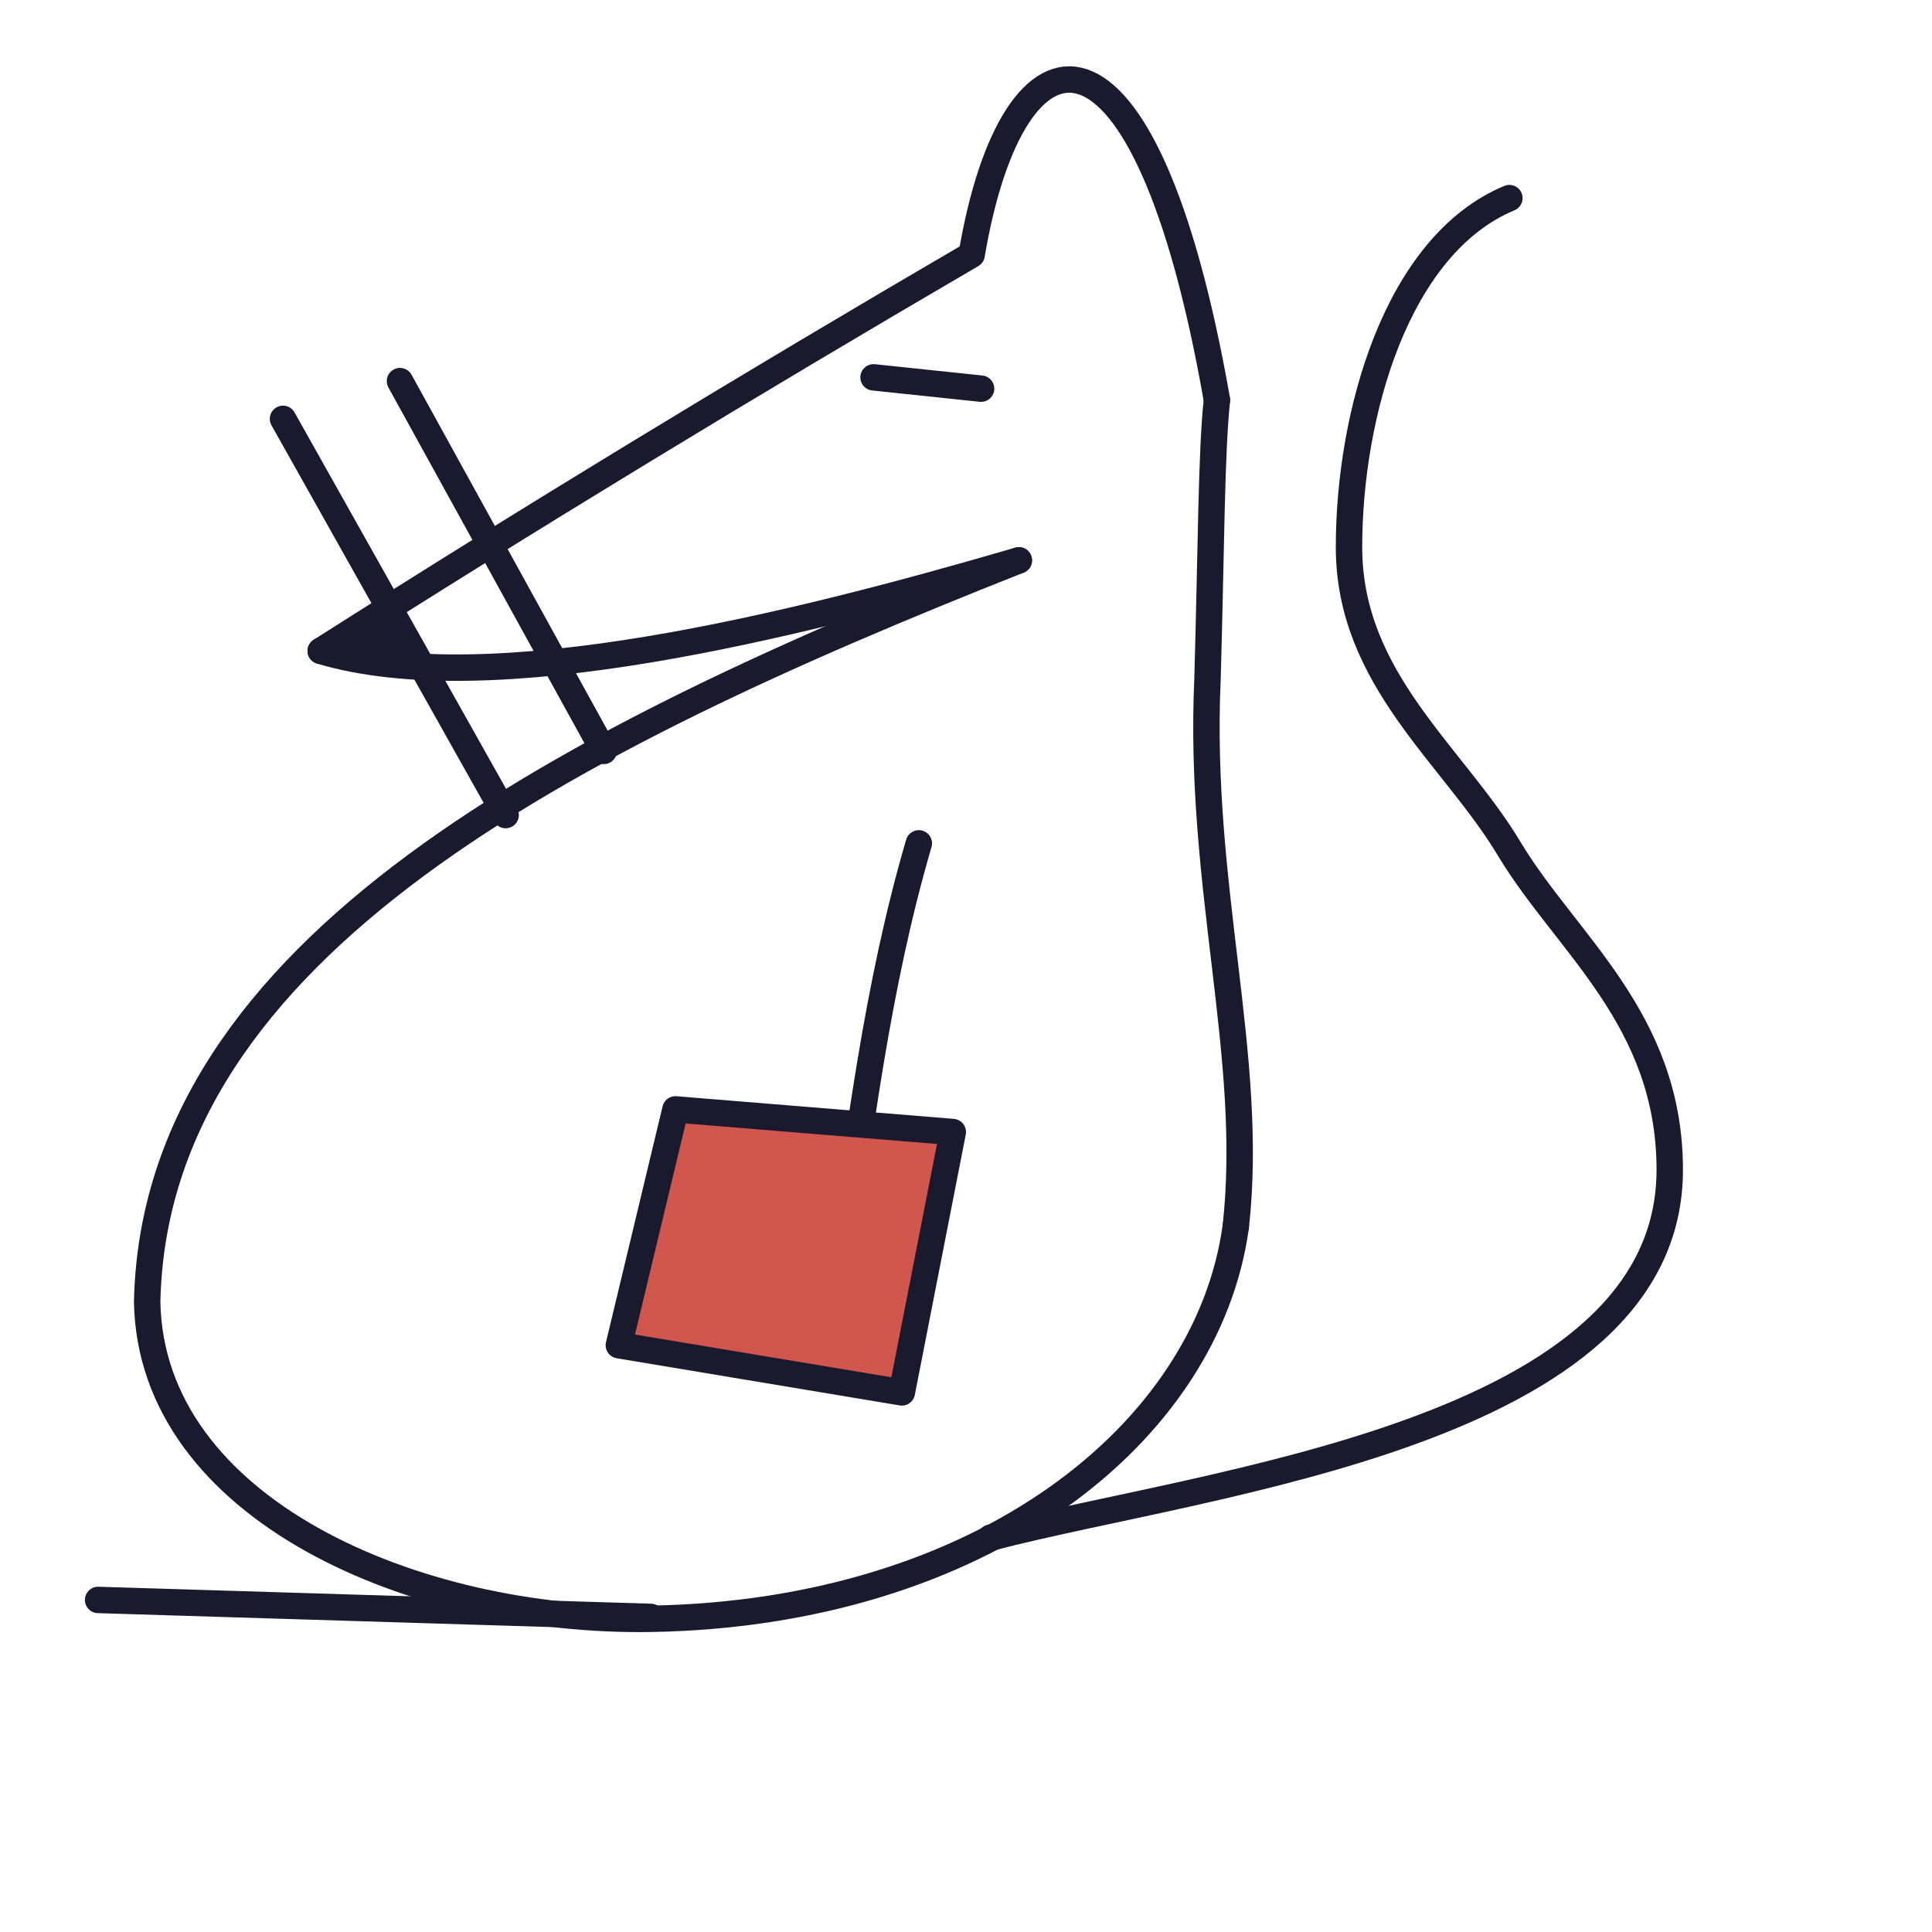
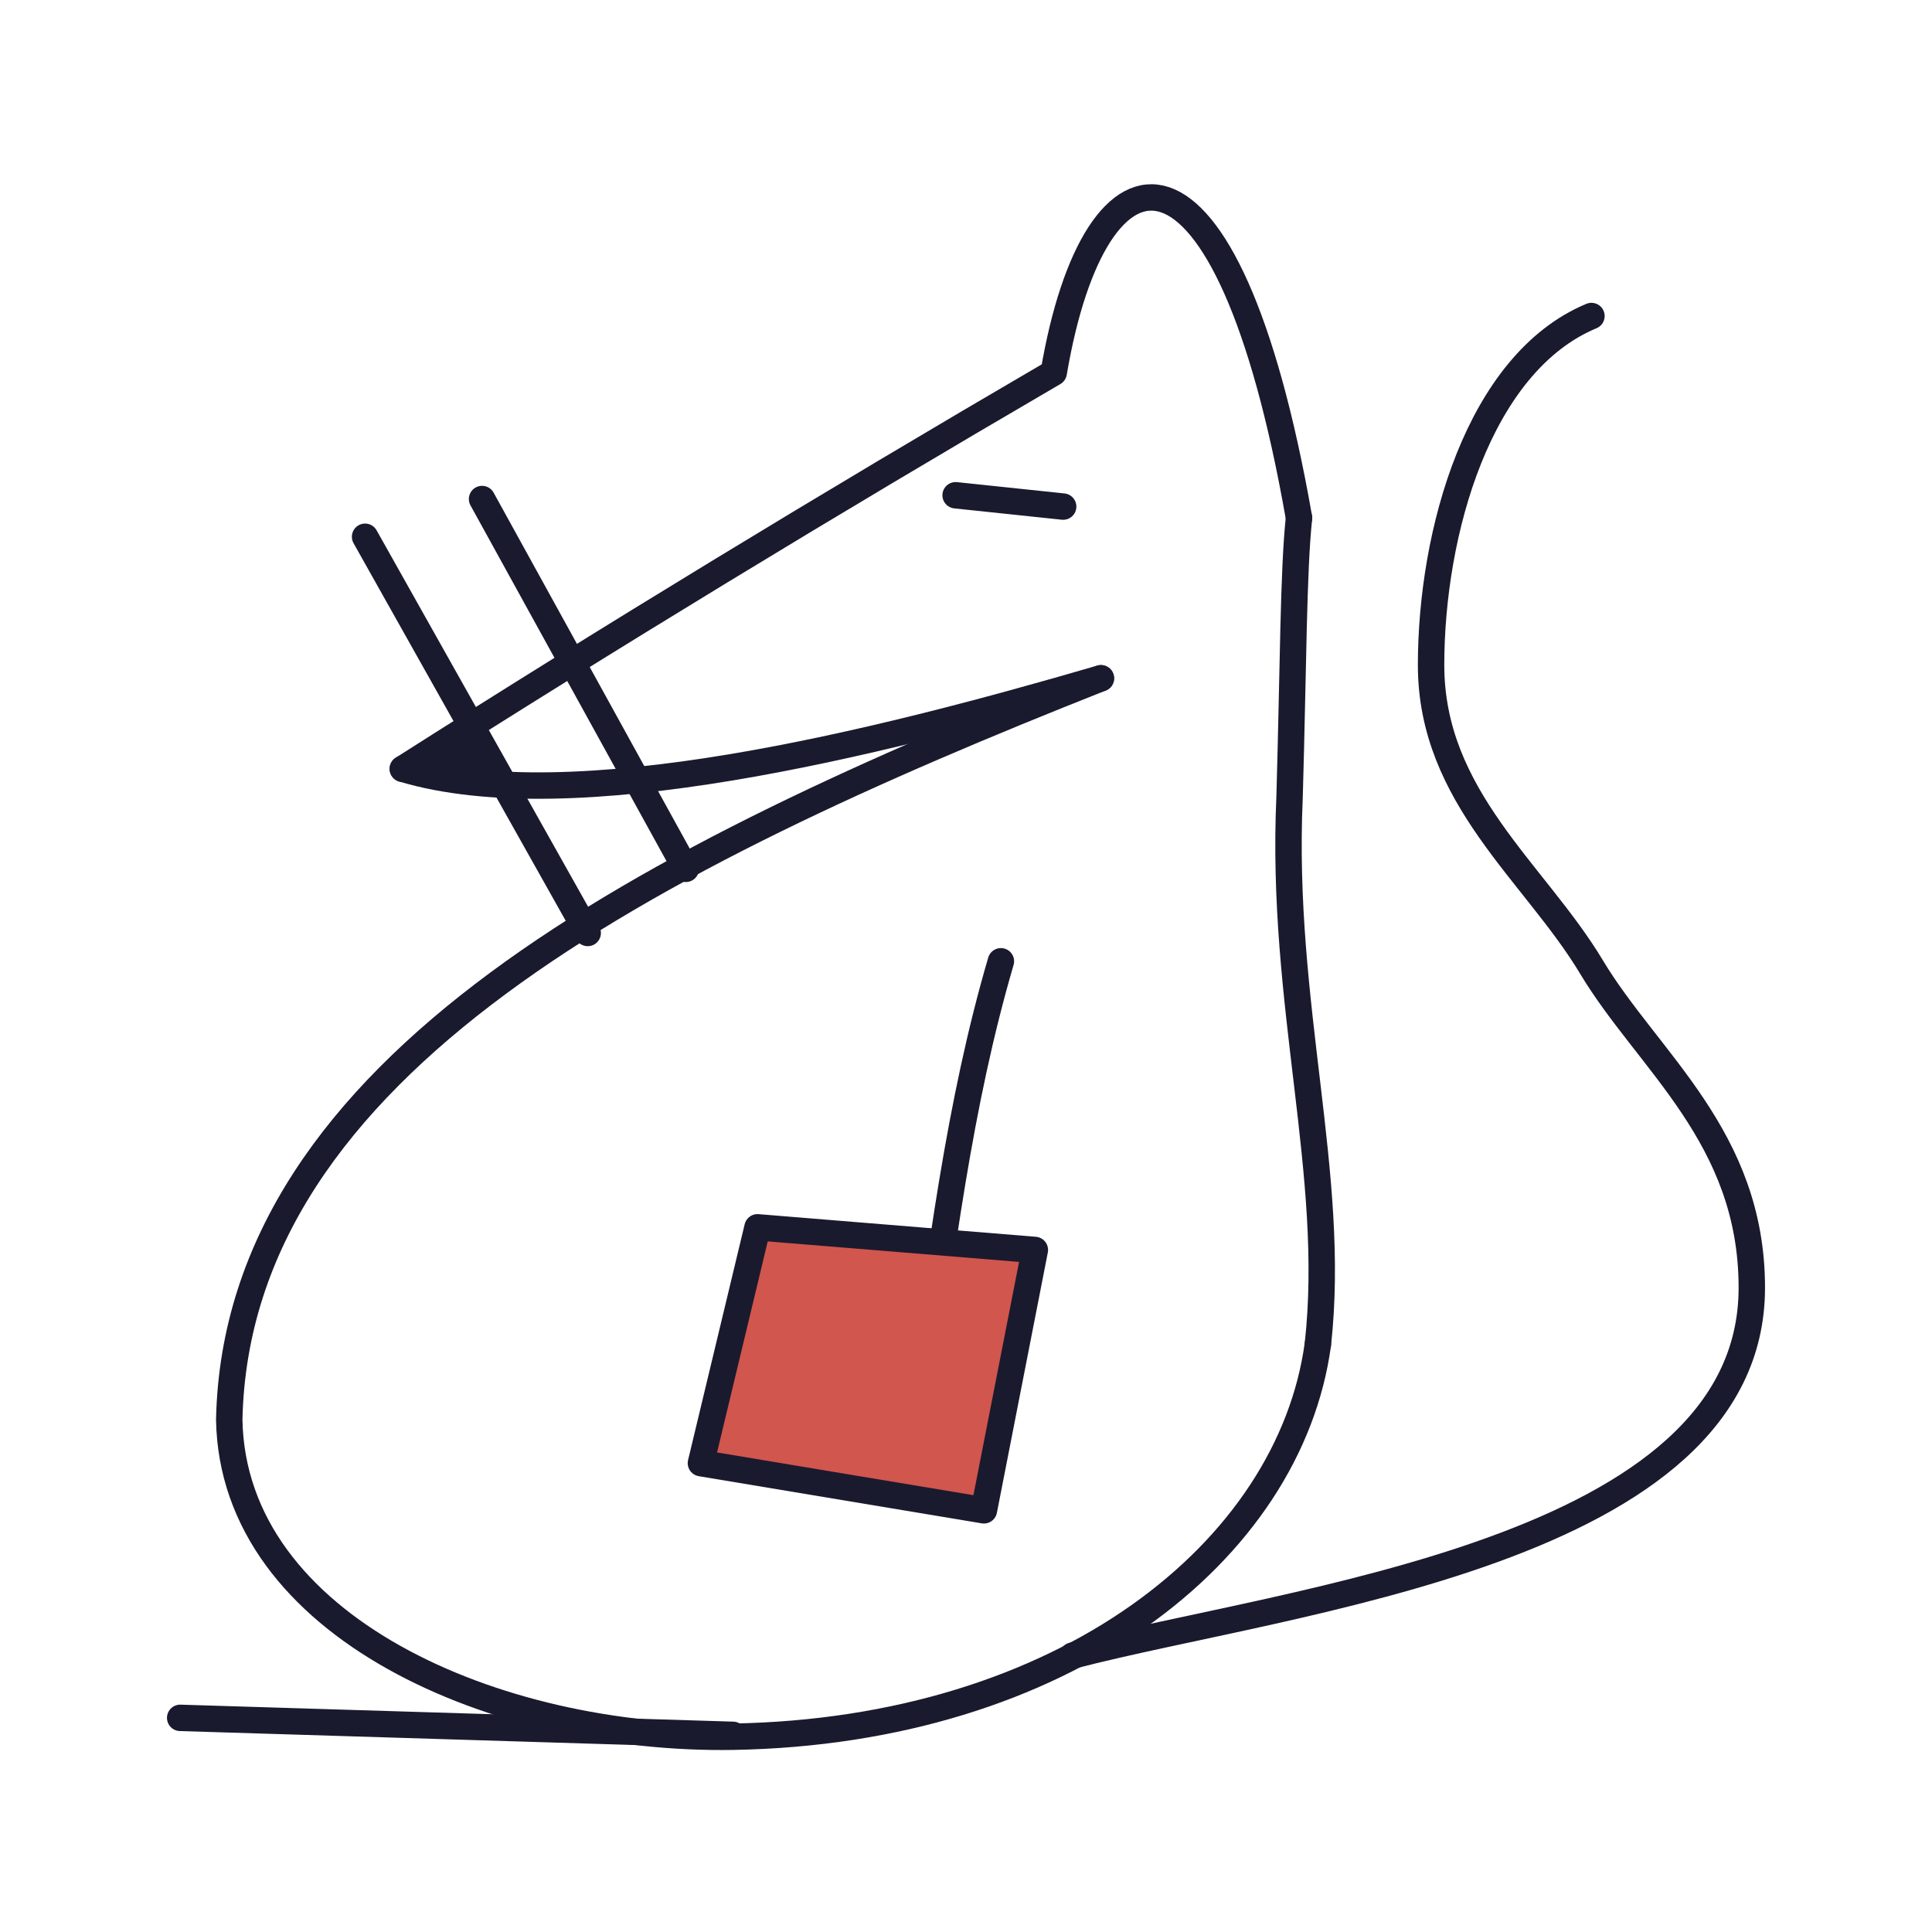
- <svg xmlns="http://www.w3.org/2000/svg" viewBox="0 0 1024 1024" width="1024" height="1024">
+ <svg xmlns="http://www.w3.org/2000/svg" viewBox="-43.5 -62.5 1024 1024" width="1024" height="1024">
  <clipPath id="snout">
    <path d="M170 345 Q335 240 515 135 L540 297 C420 332 260 372 170 345 Z" />
  </clipPath>
  <polygon points="0,0 25,0 362,600 0,600" fill="#1a1a2e" clip-path="url(#snout)" />
  <g fill="none" stroke="#1a1a2e" stroke-width="14" stroke-linecap="round" stroke-linejoin="round">
    <path d="M525 815 C640 785 885 760 885 620 C885 540 830 500 800 450 C770 400 715 360 715 290 C715 220 740 130 800 105" />
    <path d="M170 345 Q335 240 515 135 C537 5 607 -5 645 212" />
    <path d="M170 345 C260 372 420 332 540 297" />
    <path d="M540 297 C300 392 82 502 78 690 C80 800 220 860 345 858 C520 855 640 760 655 650" />
    <path d="M655 650 C665 560 635 470 640 360 C642 290 642 240 645 212" />
    <path d="M463 200 L520 206" />
    <path d="M150 222 L268 432" />
    <path d="M212 202 L320 398" />
    <path d="M487 447 C465 522 455 602 443 692" />
    <path fill="#D1564D" d="M358 588 L505 600 L478 738 L328 713 Z" />
    <path d="M52 848 L345 857" />
  </g>
</svg>
